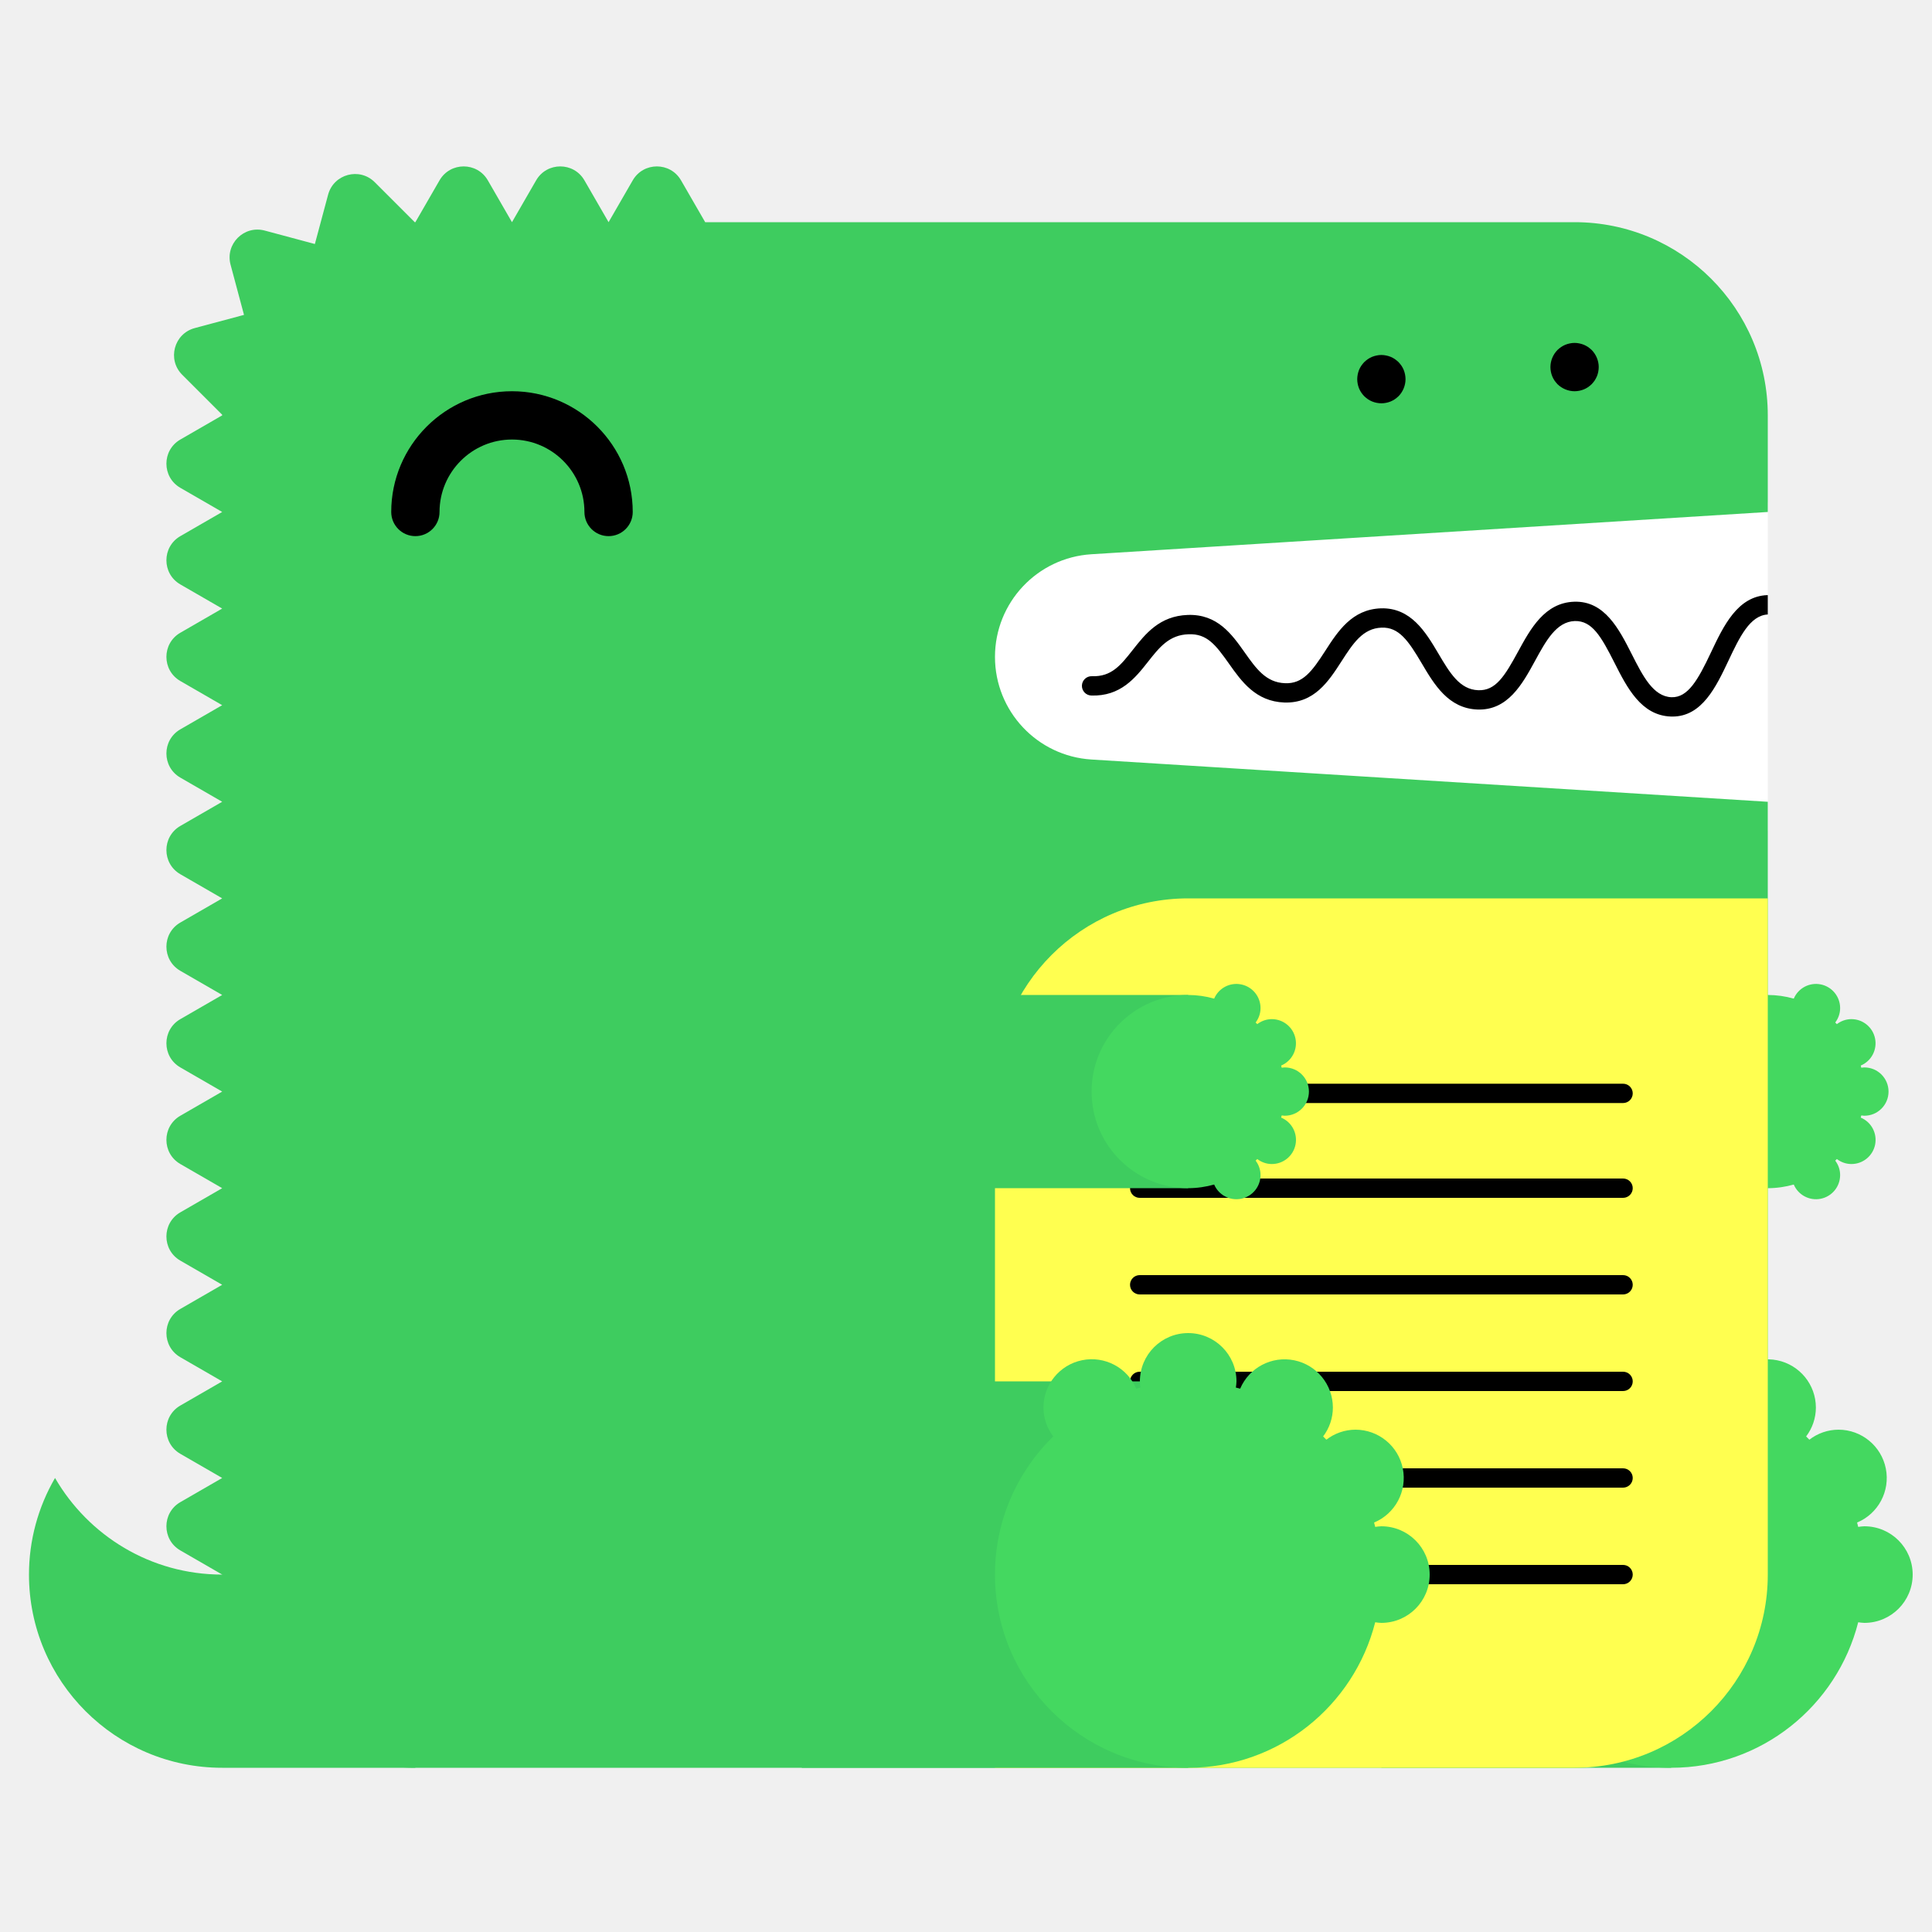
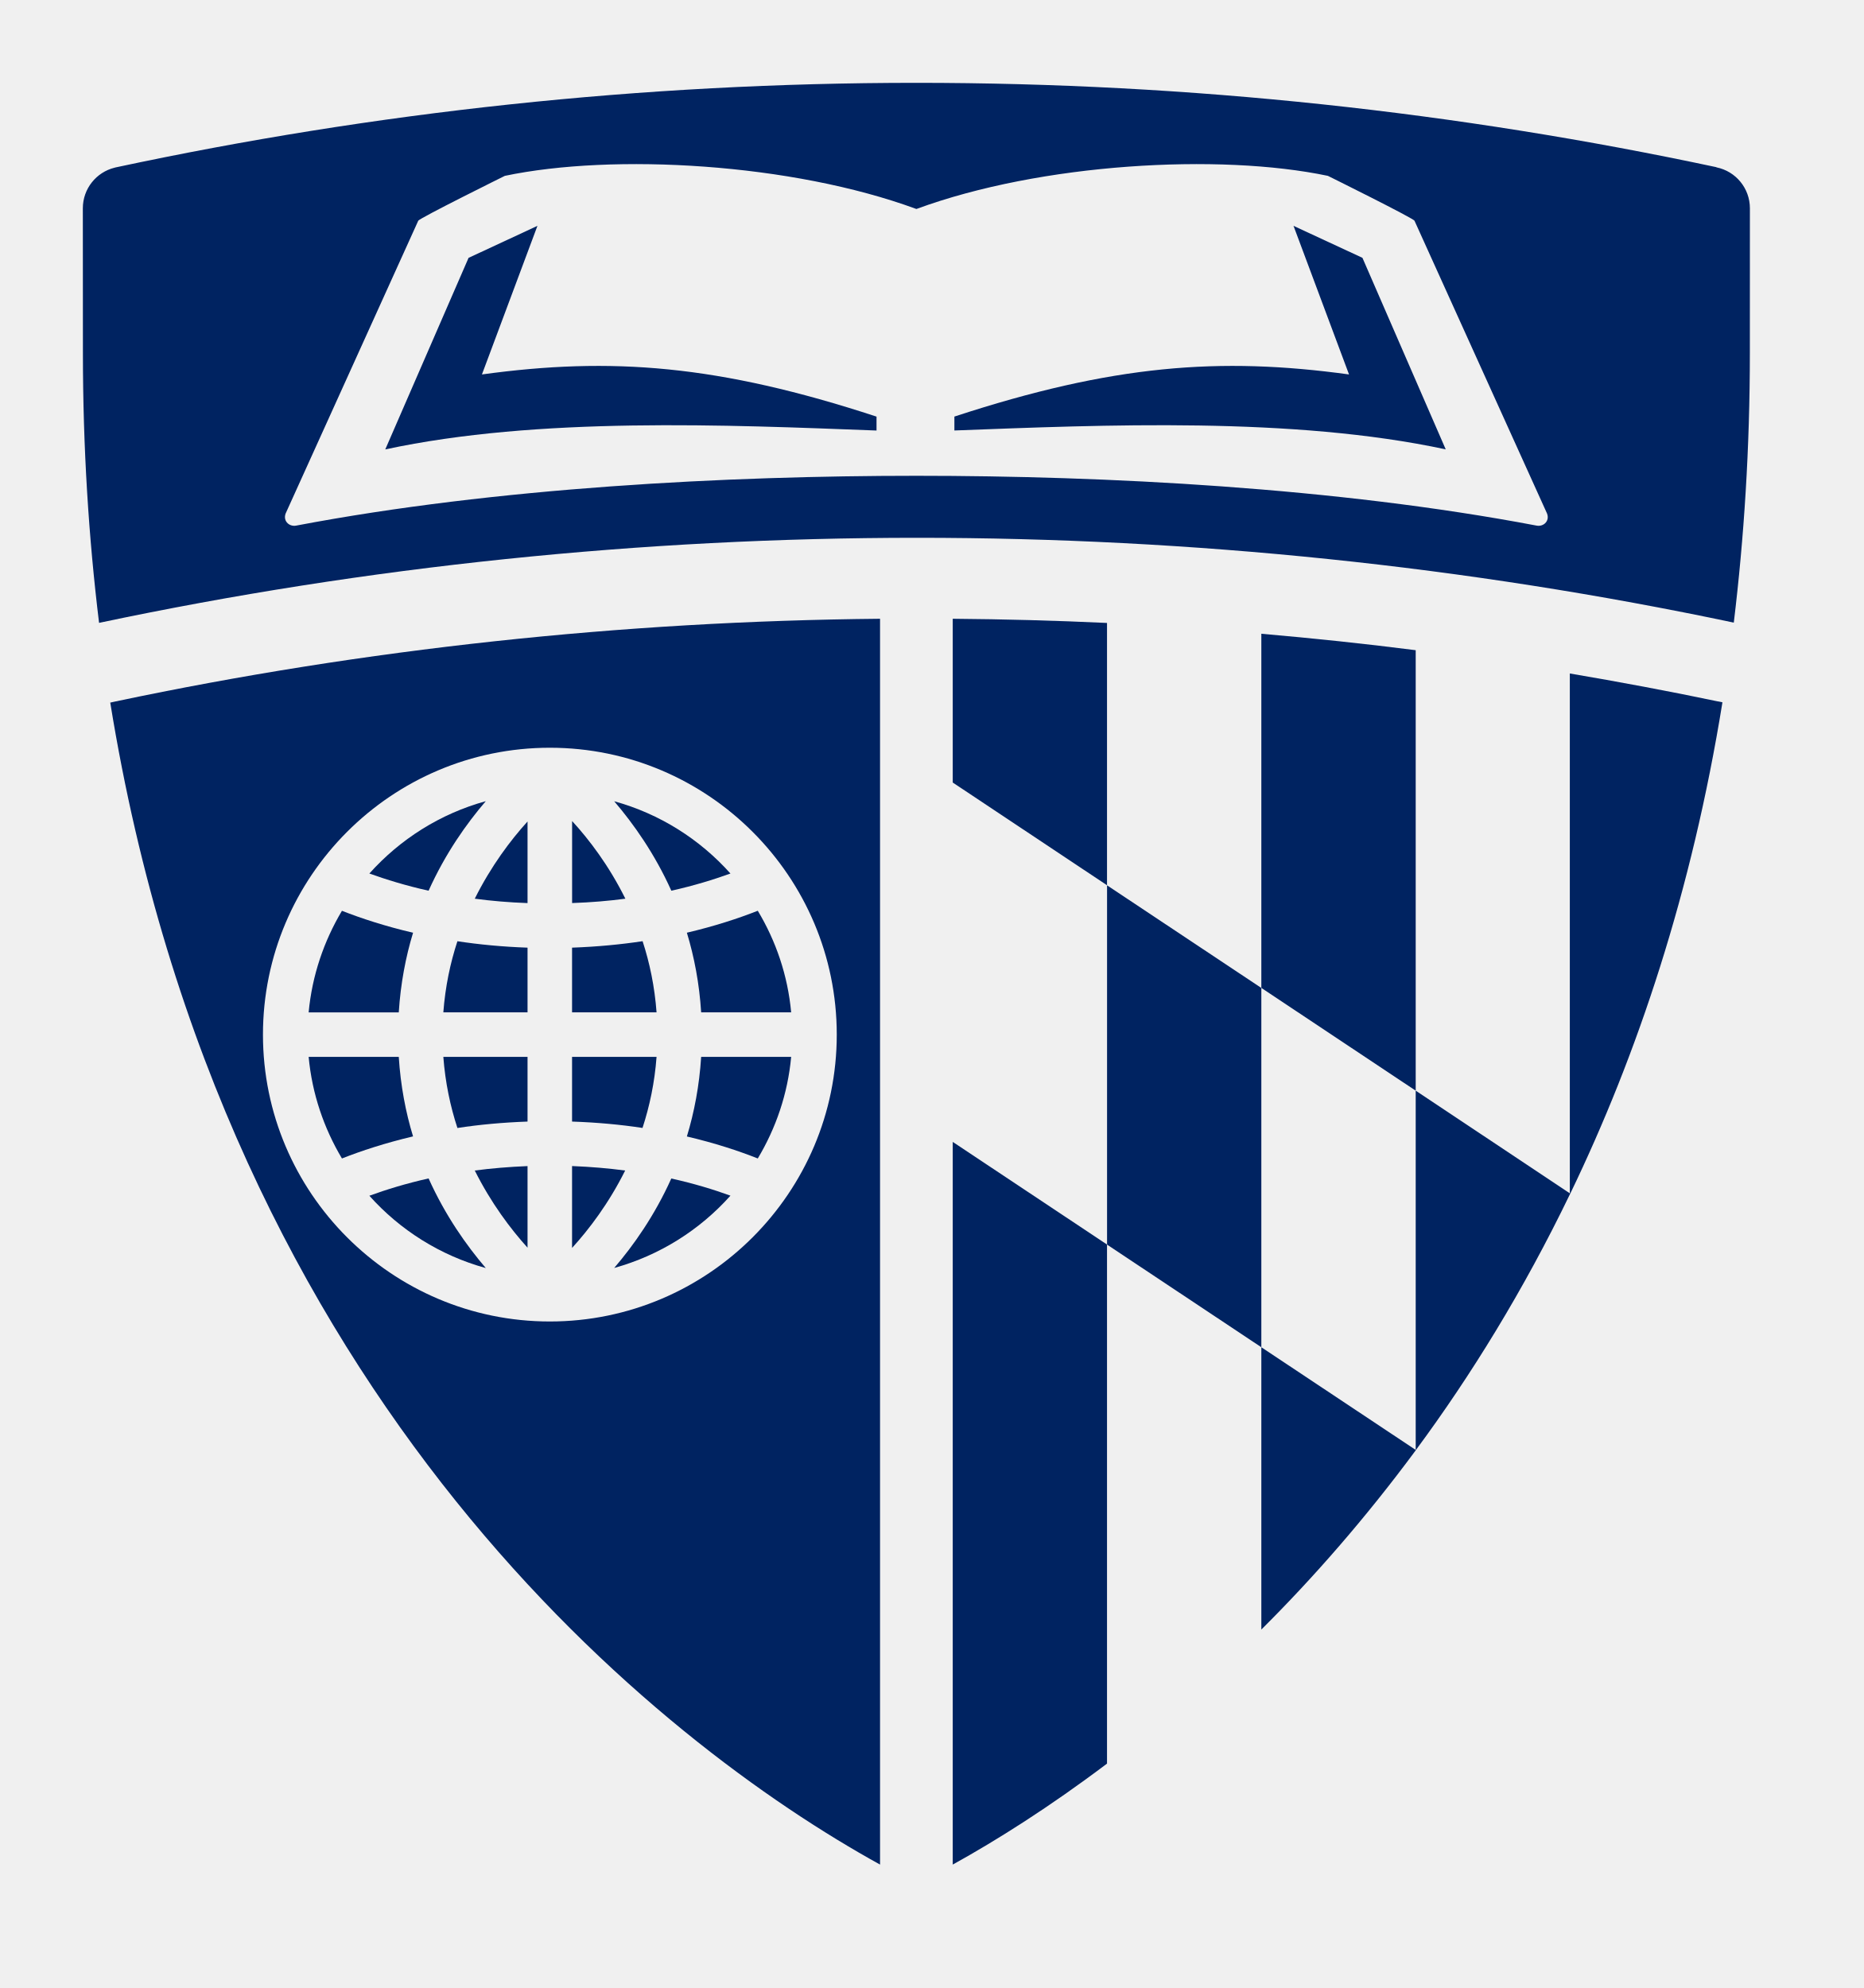
- <svg xmlns="http://www.w3.org/2000/svg" width="200" height="200" viewBox="0 0 200 200">
-   <g fill="none" fill-rule="evenodd">
-     <path fill="#FFF" d="M99 52h84v34H99z" />
-     <path d="M23 163c-7.398 0-13.843-4.027-17.303-10A19.886 19.886 0 0 0 3 163c0 11.046 8.954 20 20 20h20v-20H23z" fill="#3ECC5F" />
-     <path d="M112.98 57.376L183 53V43c0-11.046-8.954-20-20-20H73l-2.5-4.33c-1.112-1.925-3.889-1.925-5 0L63 23l-2.5-4.33c-1.111-1.925-3.889-1.925-5 0L53 23l-2.5-4.33c-1.111-1.925-3.889-1.925-5 0L43 23c-.022 0-.042.003-.065.003l-4.142-4.141c-1.57-1.571-4.252-.853-4.828 1.294l-1.369 5.104-5.192-1.392c-2.148-.575-4.111 1.389-3.535 3.536l1.39 5.193-5.102 1.367c-2.148.576-2.867 3.259-1.296 4.83l4.142 4.142c0 .021-.003.042-.003.064l-4.33 2.5c-1.925 1.111-1.925 3.889 0 5L23 53l-4.33 2.5c-1.925 1.111-1.925 3.889 0 5L23 63l-4.33 2.5c-1.925 1.111-1.925 3.889 0 5L23 73l-4.33 2.5c-1.925 1.111-1.925 3.889 0 5L23 83l-4.33 2.5c-1.925 1.111-1.925 3.889 0 5L23 93l-4.33 2.5c-1.925 1.111-1.925 3.889 0 5L23 103l-4.33 2.5c-1.925 1.111-1.925 3.889 0 5L23 113l-4.33 2.5c-1.925 1.111-1.925 3.889 0 5L23 123l-4.33 2.5c-1.925 1.111-1.925 3.889 0 5L23 133l-4.33 2.5c-1.925 1.111-1.925 3.889 0 5L23 143l-4.33 2.5c-1.925 1.111-1.925 3.889 0 5L23 153l-4.33 2.5c-1.925 1.111-1.925 3.889 0 5L23 163c0 11.046 8.954 20 20 20h120c11.046 0 20-8.954 20-20V83l-70.02-4.376A10.645 10.645 0 0 1 103 68c0-5.621 4.37-10.273 9.98-10.624" fill="#3ECC5F" />
-     <path fill="#3ECC5F" d="M143 183h30v-40h-30z" />
-     <path d="M193 158c-.219 0-.428.037-.639.064-.038-.15-.074-.301-.116-.451A5 5 0 0 0 190.32 148a4.96 4.96 0 0 0-3.016 1.036 26.531 26.531 0 0 0-.335-.336 4.955 4.955 0 0 0 1.011-2.987 5 5 0 0 0-9.599-1.959c-.148-.042-.297-.077-.445-.115.027-.211.064-.42.064-.639a5 5 0 0 0-5-5 5 5 0 0 0-5 5c0 .219.037.428.064.639-.148.038-.297.073-.445.115a4.998 4.998 0 0 0-9.599 1.959c0 1.125.384 2.151 1.011 2.987-3.717 3.632-6.031 8.693-6.031 14.3 0 11.046 8.954 20 20 20 9.339 0 17.16-6.41 19.361-15.064.211.027.42.064.639.064a5 5 0 0 0 5-5 5 5 0 0 0-5-5" fill="#44D860" />
-     <path fill="#3ECC5F" d="M153 123h30v-20h-30z" />
-     <path d="M193 115.5a2.5 2.5 0 1 0 0-5c-.109 0-.214.019-.319.032-.02-.075-.037-.15-.058-.225a2.501 2.501 0 0 0-.963-4.807c-.569 0-1.088.197-1.508.518a6.653 6.653 0 0 0-.168-.168c.314-.417.506-.931.506-1.494a2.5 2.5 0 0 0-4.8-.979A9.987 9.987 0 0 0 183 103c-5.522 0-10 4.478-10 10s4.478 10 10 10c.934 0 1.833-.138 2.69-.377a2.5 2.5 0 0 0 4.8-.979c0-.563-.192-1.077-.506-1.494.057-.055.113-.111.168-.168.42.321.939.518 1.508.518a2.5 2.5 0 0 0 .963-4.807c.021-.074.038-.15.058-.225.105.013.21.032.319.032" fill="#44D860" />
-     <path d="M63 55.5a2.5 2.5 0 0 1-2.5-2.5c0-4.136-3.364-7.5-7.5-7.5s-7.5 3.364-7.5 7.5a2.5 2.5 0 1 1-5 0c0-6.893 5.607-12.5 12.5-12.5S65.5 46.107 65.5 53a2.5 2.5 0 0 1-2.5 2.5" fill="#000" />
-     <path d="M103 183h60c11.046 0 20-8.954 20-20V93h-60c-11.046 0-20 8.954-20 20v70z" fill="#FFFF50" />
-     <path d="M168.02 124h-50.04a1 1 0 1 1 0-2h50.04a1 1 0 1 1 0 2m0 20h-50.04a1 1 0 1 1 0-2h50.04a1 1 0 1 1 0 2m0 20h-50.04a1 1 0 1 1 0-2h50.04a1 1 0 1 1 0 2m0-49.814h-50.04a1 1 0 1 1 0-2h50.04a1 1 0 1 1 0 2m0 19.814h-50.04a1 1 0 1 1 0-2h50.04a1 1 0 1 1 0 2m0 20h-50.04a1 1 0 1 1 0-2h50.04a1 1 0 1 1 0 2M183 61.611c-.012 0-.022-.006-.034-.005-3.09.105-4.552 3.196-5.842 5.923-1.346 2.85-2.387 4.703-4.093 4.647-1.889-.068-2.969-2.202-4.113-4.46-1.314-2.594-2.814-5.536-5.963-5.426-3.046.104-4.513 2.794-5.807 5.167-1.377 2.528-2.314 4.065-4.121 3.994-1.927-.07-2.951-1.805-4.136-3.813-1.321-2.236-2.848-4.75-5.936-4.664-2.994.103-4.465 2.385-5.763 4.4-1.373 2.13-2.335 3.428-4.165 3.351-1.973-.07-2.992-1.51-4.171-3.177-1.324-1.873-2.816-3.993-5.895-3.89-2.928.1-4.399 1.97-5.696 3.618-1.232 1.564-2.194 2.802-4.229 2.724a1 1 0 0 0-.072 2c3.017.101 4.545-1.8 5.872-3.487 1.177-1.496 2.193-2.787 4.193-2.855 1.926-.082 2.829 1.115 4.195 3.045 1.297 1.834 2.769 3.914 5.731 4.021 3.103.104 4.596-2.215 5.918-4.267 1.182-1.834 2.202-3.417 4.15-3.484 1.793-.067 2.769 1.35 4.145 3.681 1.297 2.197 2.766 4.686 5.787 4.796 3.125.108 4.634-2.62 5.949-5.035 1.139-2.088 2.214-4.06 4.119-4.126 1.793-.042 2.728 1.595 4.111 4.33 1.292 2.553 2.757 5.445 5.825 5.556l.169.003c3.064 0 4.518-3.075 5.805-5.794 1.139-2.41 2.217-4.68 4.067-4.773v-2z" fill="#000" />
-     <path fill="#3ECC5F" d="M83 183h40v-40H83z" />
-     <path d="M143 158c-.219 0-.428.037-.639.064-.038-.15-.074-.301-.116-.451A5 5 0 0 0 140.32 148a4.96 4.96 0 0 0-3.016 1.036 26.531 26.531 0 0 0-.335-.336 4.955 4.955 0 0 0 1.011-2.987 5 5 0 0 0-9.599-1.959c-.148-.042-.297-.077-.445-.115.027-.211.064-.42.064-.639a5 5 0 0 0-5-5 5 5 0 0 0-5 5c0 .219.037.428.064.639-.148.038-.297.073-.445.115a4.998 4.998 0 0 0-9.599 1.959c0 1.125.384 2.151 1.011 2.987-3.717 3.632-6.031 8.693-6.031 14.3 0 11.046 8.954 20 20 20 9.339 0 17.16-6.41 19.361-15.064.211.027.42.064.639.064a5 5 0 0 0 5-5 5 5 0 0 0-5-5" fill="#44D860" />
-     <path fill="#3ECC5F" d="M83 123h40v-20H83z" />
-     <path d="M133 115.5a2.5 2.5 0 1 0 0-5c-.109 0-.214.019-.319.032-.02-.075-.037-.15-.058-.225a2.501 2.501 0 0 0-.963-4.807c-.569 0-1.088.197-1.508.518a6.653 6.653 0 0 0-.168-.168c.314-.417.506-.931.506-1.494a2.5 2.5 0 0 0-4.8-.979A9.987 9.987 0 0 0 123 103c-5.522 0-10 4.478-10 10s4.478 10 10 10c.934 0 1.833-.138 2.69-.377a2.5 2.5 0 0 0 4.8-.979c0-.563-.192-1.077-.506-1.494.057-.055.113-.111.168-.168.42.321.939.518 1.508.518a2.5 2.5 0 0 0 .963-4.807c.021-.074.038-.15.058-.225.105.013.21.032.319.032" fill="#44D860" />
-     <path d="M143 41.75c-.16 0-.33-.02-.49-.05a2.52 2.52 0 0 1-.47-.14c-.15-.06-.29-.14-.431-.23-.13-.09-.259-.2-.38-.31-.109-.12-.219-.24-.309-.38s-.17-.28-.231-.43a2.619 2.619 0 0 1-.189-.96c0-.16.02-.33.05-.49.03-.16.08-.31.139-.47.061-.15.141-.29.231-.43.09-.13.2-.26.309-.38.121-.11.25-.22.38-.31.141-.09.281-.17.431-.23.149-.06.31-.11.47-.14.32-.07.65-.07.98 0 .159.03.32.08.47.14.149.06.29.14.43.23.13.09.259.2.38.31.11.12.22.25.31.38.09.14.17.28.23.43.06.16.11.31.14.47.029.16.05.33.05.49 0 .66-.271 1.31-.73 1.77-.121.11-.25.22-.38.31-.14.09-.281.17-.43.23a2.565 2.565 0 0 1-.96.19m20-1.25c-.66 0-1.3-.27-1.771-.73a3.802 3.802 0 0 1-.309-.38c-.09-.14-.17-.28-.231-.43a2.619 2.619 0 0 1-.189-.96c0-.66.27-1.3.729-1.77.121-.11.25-.22.38-.31.141-.09.281-.17.431-.23.149-.06.31-.11.47-.14.32-.07.66-.07.98 0 .159.03.32.08.47.14.149.06.29.14.43.23.13.09.259.2.38.31.459.47.73 1.11.73 1.77 0 .16-.021.33-.05.49-.03.16-.08.32-.14.47-.07.15-.14.29-.23.43-.09.13-.2.26-.31.38-.121.11-.25.22-.38.31-.14.09-.281.17-.43.23a2.565 2.565 0 0 1-.96.19" fill="#000" />
+ <svg xmlns="http://www.w3.org/2000/svg" xmlns:xlink="http://www.w3.org/1999/xlink" version="1.1" id="Layer_1" x="0px" y="0px" viewBox="0 0 45 48" style="enable-background:new 0 0 45 48;" xml:space="preserve">
+   <g>
+     <defs>
+       <rect id="SVGID_1_" width="45" height="48" />
+     </defs>
+     <clipPath id="SVGID_00000036209150583330375760000014326887416214866847_">
+       <use xlink:href="#SVGID_1_" style="overflow:visible;" />
+     </clipPath>
+     <path style="clip-path:url(#SVGID_00000036209150583330375760000014326887416214866847_);fill:#002361;" d="M23.003,45.02   c1.061-0.586,2.34-1.393,3.725-2.438V30.049l-3.725-2.478V45.02z" />
+     <path style="clip-path:url(#SVGID_00000036209150583330375760000014326887416214866847_);fill:#002361;" d="M23.003,18.894   l3.725,2.48v-6.333c-1.24-0.058-2.482-0.091-3.725-0.101V18.894z" />
+     <path style="clip-path:url(#SVGID_00000036209150583330375760000014326887416214866847_);fill:#002361;" d="M34.181,15.699   c-1.238-0.159-2.48-0.288-3.727-0.397v8.551l3.727,2.481V15.699z" />
+     <path style="clip-path:url(#SVGID_00000036209150583330375760000014326887416214866847_);fill:#002361;" d="M30.454,32.529v6.816   c1.253-1.246,2.515-2.687,3.727-4.326v-0.011L30.454,32.529z" />
+     <path style="clip-path:url(#SVGID_00000036209150583330375760000014326887416214866847_);fill:#002361;" d="M34.181,35.02   c0.002-0.002,0.003-0.004,0.005-0.01l-0.005-0.002V35.02z" />
+     <path style="clip-path:url(#SVGID_00000036209150583330375760000014326887416214866847_);fill:#002361;" d="M37.902,16.261v12.552   l0.011,0.006c1.625-3.366,2.936-7.294,3.674-11.862l-0.127-0.025C40.282,16.685,39.094,16.464,37.902,16.261" />
+     <polygon style="clip-path:url(#SVGID_00000036209150583330375760000014326887416214866847_);fill:#002361;" points="26.729,21.376    26.729,30.051 30.454,32.529 30.454,23.854  " />
+     <path style="clip-path:url(#SVGID_00000036209150583330375760000014326887416214866847_);fill:#002361;" d="M34.181,26.334v8.674   l0.005,0.002c1.332-1.801,2.598-3.854,3.717-6.172v-0.025L34.181,26.334z" />
+     <path style="clip-path:url(#SVGID_00000036209150583330375760000014326887416214866847_);fill:#002361;" d="M37.902,28.838   c0.005-0.006,0.008-0.014,0.011-0.02l-0.011-0.005V28.838z" />
+     <path style="clip-path:url(#SVGID_00000036209150583330375760000014326887416214866847_);fill:#002361;" d="M14.829,30.615   c1.1-0.305,2.067-0.918,2.807-1.746c-0.406-0.147-0.88-0.293-1.428-0.414C15.803,29.355,15.293,30.074,14.829,30.615" />
+     <path style="clip-path:url(#SVGID_00000036209150583330375760000014326887416214866847_);fill:#002361;" d="M8.918,28.871   c0.74,0.828,1.71,1.443,2.811,1.746c-0.464-0.543-0.975-1.262-1.381-2.164C9.799,28.576,9.325,28.723,8.918,28.871" />
+     <path style="clip-path:url(#SVGID_00000036209150583330375760000014326887416214866847_);fill:#002361;" d="M12.737,19.835   c-0.405,0.445-0.879,1.072-1.274,1.864c0.399,0.053,0.823,0.09,1.274,0.106V19.835z" />
+     <path style="clip-path:url(#SVGID_00000036209150583330375760000014326887416214866847_);fill:#002361;" d="M16.584,27.44   c0.672,0.158,1.245,0.346,1.712,0.531c0.438-0.732,0.724-1.56,0.806-2.453h-2.173C16.885,26.213,16.762,26.856,16.584,27.44" />
+     <path style="clip-path:url(#SVGID_00000036209150583330375760000014326887416214866847_);fill:#002361;" d="M11.729,19.344   c-1.101,0.303-2.07,0.919-2.811,1.747c0.408,0.146,0.881,0.293,1.43,0.415C10.753,20.606,11.264,19.886,11.729,19.344" />
+     <path style="clip-path:url(#SVGID_00000036209150583330375760000014326887416214866847_);fill:#002361;" d="M17.636,21.091   c-0.739-0.827-1.707-1.442-2.807-1.745c0.464,0.542,0.976,1.262,1.38,2.16C16.757,21.384,17.231,21.237,17.636,21.091" />
+     <path style="clip-path:url(#SVGID_00000036209150583330375760000014326887416214866847_);fill:#002361;" d="M16.929,24.443h2.173   c-0.082-0.892-0.367-1.722-0.806-2.453c-0.467,0.184-1.039,0.372-1.712,0.53C16.762,23.105,16.885,23.747,16.929,24.443" />
+     <path style="clip-path:url(#SVGID_00000036209150583330375760000014326887416214866847_);fill:#002361;" d="M13.812,30.131   c0.406-0.445,0.885-1.072,1.282-1.869c-0.401-0.053-0.829-0.09-1.282-0.108V30.131z" />
+     <path style="clip-path:url(#SVGID_00000036209150583330375760000014326887416214866847_);fill:#002361;" d="M12.737,25.518h-2.033   c0.047,0.623,0.169,1.195,0.34,1.717c0.52-0.08,1.085-0.133,1.693-0.155V25.518z" />
+     <path style="clip-path:url(#SVGID_00000036209150583330375760000014326887416214866847_);fill:#002361;" d="M13.812,27.08   c0.61,0.021,1.179,0.074,1.701,0.154c0.17-0.521,0.293-1.093,0.339-1.716h-2.04V27.08z" />
+     <path style="clip-path:url(#SVGID_00000036209150583330375760000014326887416214866847_);fill:#002361;" d="M15.099,21.699   c-0.397-0.801-0.878-1.432-1.286-1.875v1.98C14.268,21.789,14.698,21.752,15.099,21.699" />
+     <path style="clip-path:url(#SVGID_00000036209150583330375760000014326887416214866847_);fill:#002361;" d="M15.852,24.443   c-0.046-0.624-0.167-1.197-0.337-1.718c-0.523,0.079-1.092,0.134-1.703,0.156v1.562H15.852z" />
+     <path style="clip-path:url(#SVGID_00000036209150583330375760000014326887416214866847_);fill:#002361;" d="M11.463,28.262   c0.395,0.789,0.869,1.416,1.274,1.863v-1.97C12.286,28.174,11.862,28.209,11.463,28.262" />
+     <path style="clip-path:url(#SVGID_00000036209150583330375760000014326887416214866847_);fill:#002361;" d="M9.973,22.521   c-0.675-0.158-1.247-0.346-1.717-0.53c-0.435,0.731-0.721,1.561-0.804,2.453h2.176C9.672,23.748,9.795,23.106,9.973,22.521" />
+     <path style="clip-path:url(#SVGID_00000036209150583330375760000014326887416214866847_);fill:#002361;" d="M12.737,22.881   c-0.608-0.021-1.173-0.076-1.693-0.155c-0.171,0.521-0.293,1.093-0.34,1.717h2.033V22.881z" />
+     <path style="clip-path:url(#SVGID_00000036209150583330375760000014326887416214866847_);fill:#002361;" d="M9.628,25.518H7.452   c0.083,0.893,0.368,1.721,0.804,2.453c0.47-0.185,1.042-0.373,1.717-0.533C9.795,26.856,9.672,26.213,9.628,25.518" />
+     <path style="clip-path:url(#SVGID_00000036209150583330375760000014326887416214866847_);fill:#002361;" d="M2.662,16.964   c2.735,16.901,13.316,25.15,18.586,28.056V14.94c-6.229,0.058-12.435,0.725-18.457,1.996L2.662,16.964z M13.275,18.054   c3.82,0,6.928,3.107,6.928,6.927c0,3.816-3.108,6.926-6.928,6.926c-3.819,0-6.926-3.11-6.926-6.926   C6.349,21.161,9.456,18.054,13.275,18.054" />
+     <path style="clip-path:url(#SVGID_00000036209150583330375760000014326887416214866847_);fill:#002361;" d="M41.448,4.042   l-0.014-0.007C35.205,2.706,28.747,2,22.125,2C15.493,2,9.027,2.708,2.793,4.042L2.766,4.049C2.326,4.158,2,4.555,2,5.03   l0.002,3.494c0,2.295,0.139,4.461,0.39,6.515c6.474-1.369,13.113-2.054,19.751-2.054c6.63,0,13.259,0.685,19.718,2.048   c0.248-2.05,0.388-4.216,0.388-6.509L42.25,5.03C42.25,4.543,41.906,4.136,41.448,4.042 M37.096,12.69   c-4.845-0.92-10.411-1.202-14.969-1.202h-0.004c-4.558,0-10.125,0.282-14.968,1.202c-0.183,0.037-0.345-0.13-0.244-0.324   l3.187-7.036c0.032-0.065,2.091-1.084,2.091-1.084c2.617-0.55,6.925-0.308,9.931,0.798h0.011c3.006-1.106,7.313-1.348,9.93-0.798   c0,0,2.058,1.019,2.091,1.084l3.185,7.036C37.44,12.56,37.279,12.727,37.096,12.69" />
+     <path style="clip-path:url(#SVGID_00000036209150583330375760000014326887416214866847_);fill:#002361;" d="M31.231,5.453   l1.34,3.588c-3.122-0.429-5.709-0.234-9.528,1.017v0.336c3.609-0.136,8.173-0.337,11.863,0.456l-2.011-4.625L31.231,5.453z" />
+     <path style="clip-path:url(#SVGID_00000036209150583330375760000014326887416214866847_);fill:#002361;" d="M11.636,9.041   l1.34-3.588l-1.663,0.773l-2.011,4.625c3.689-0.794,8.253-0.593,11.861-0.456v-0.336C17.345,8.807,14.757,8.612,11.636,9.041" />
  </g>
</svg>
